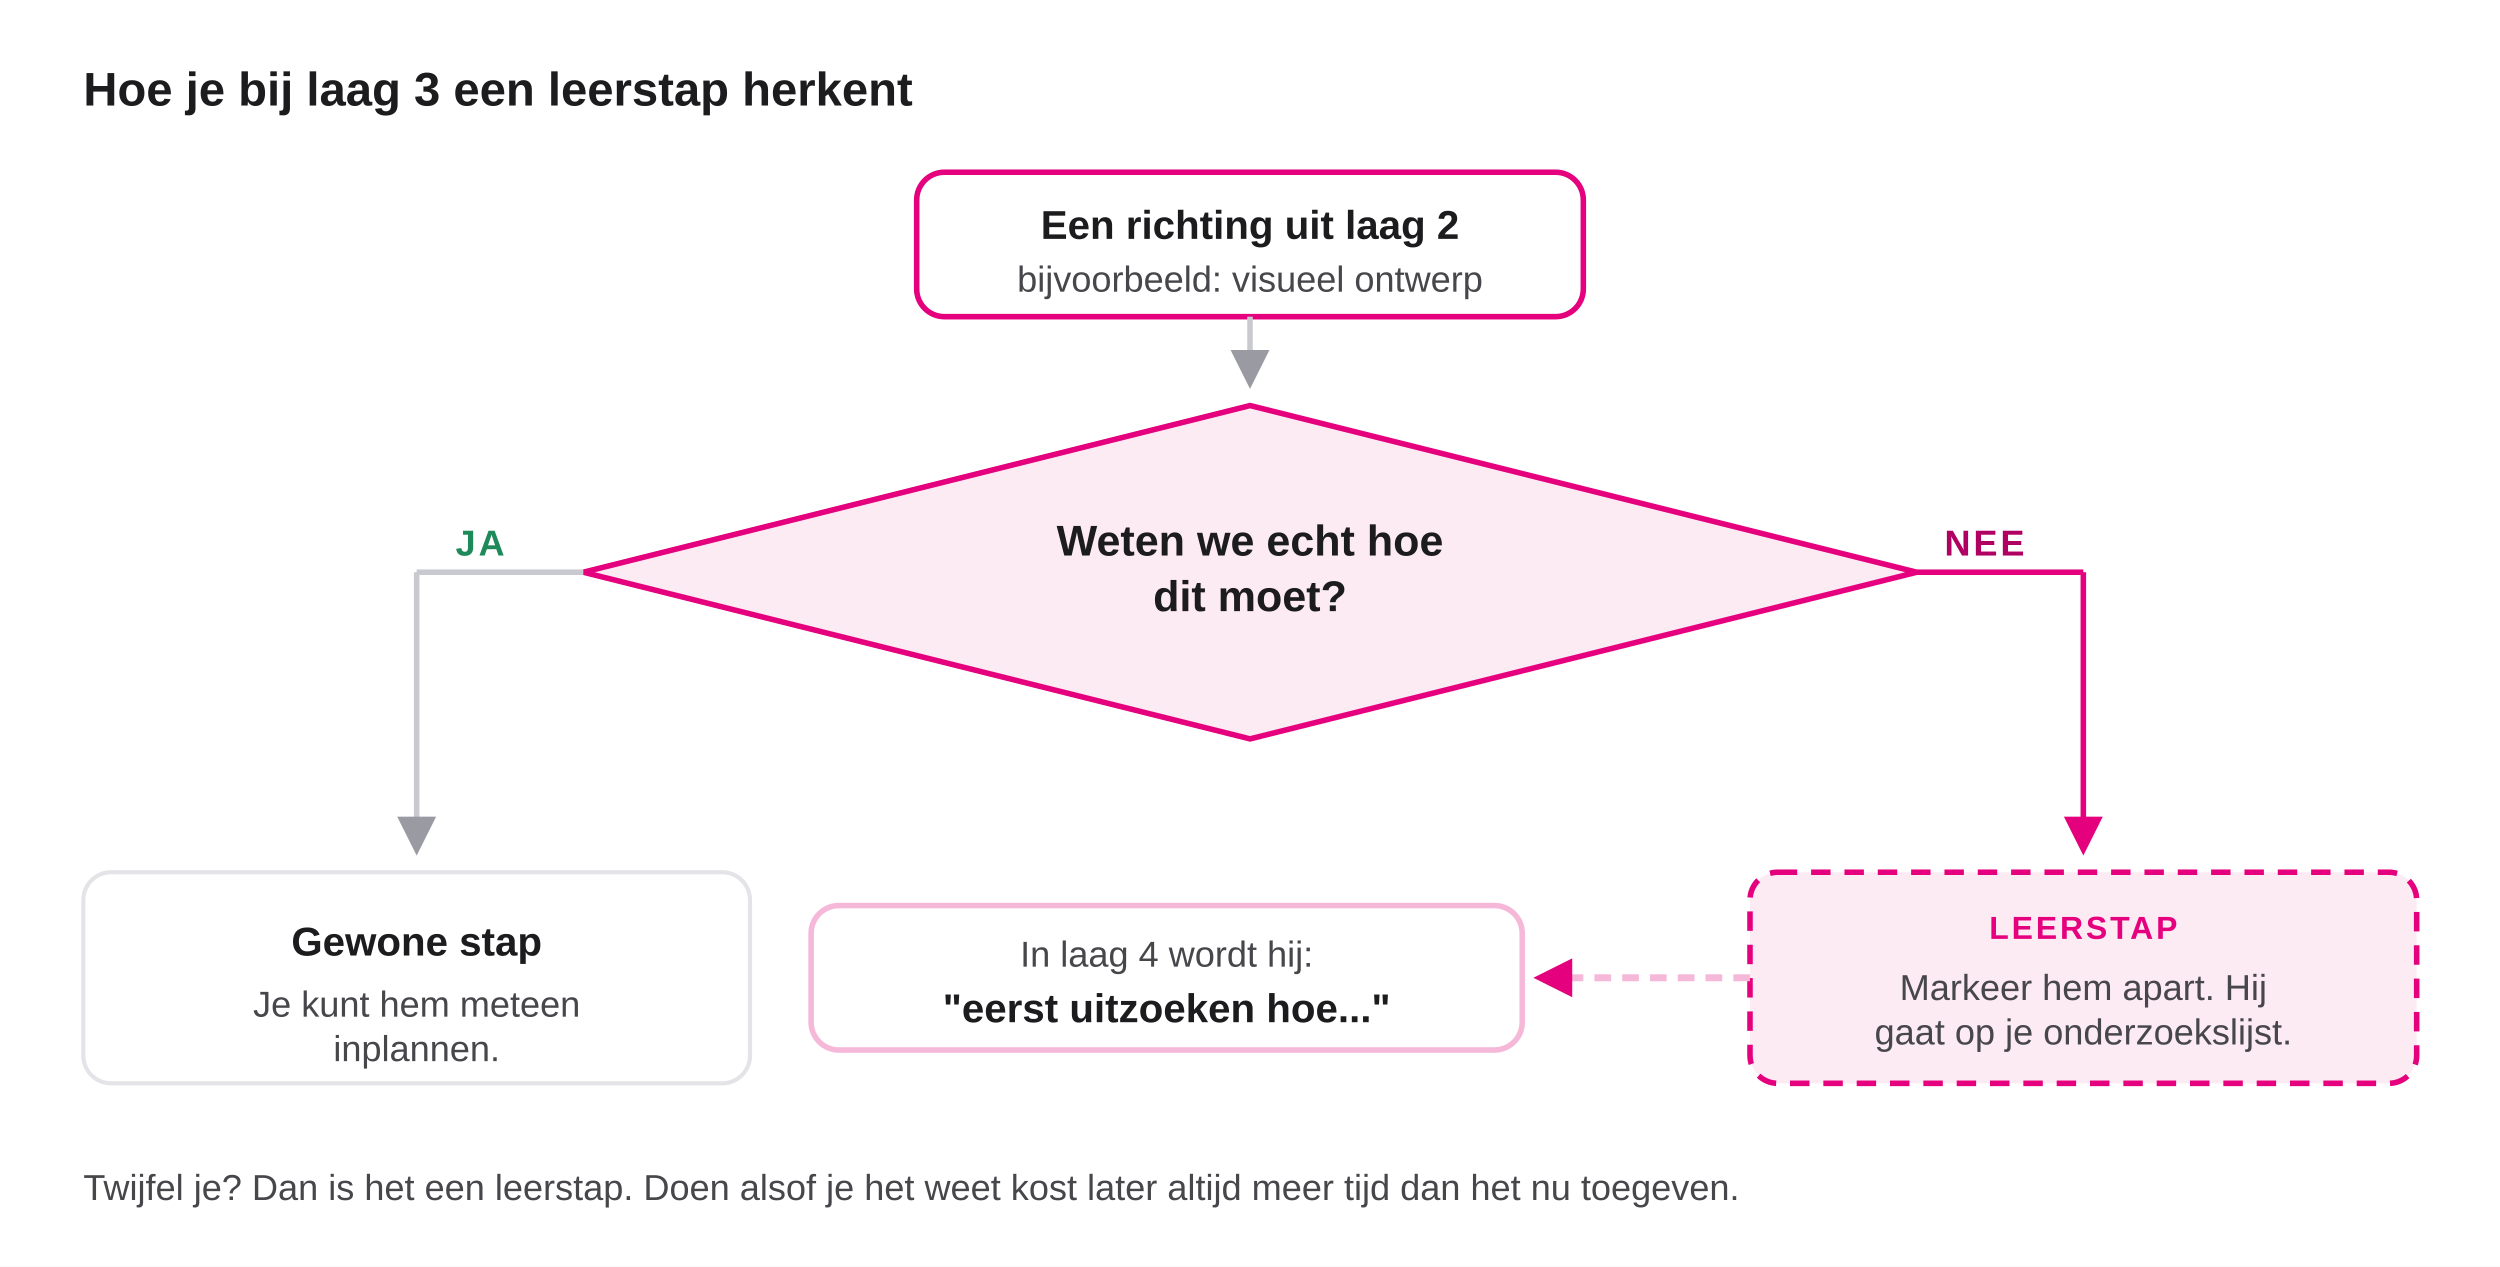
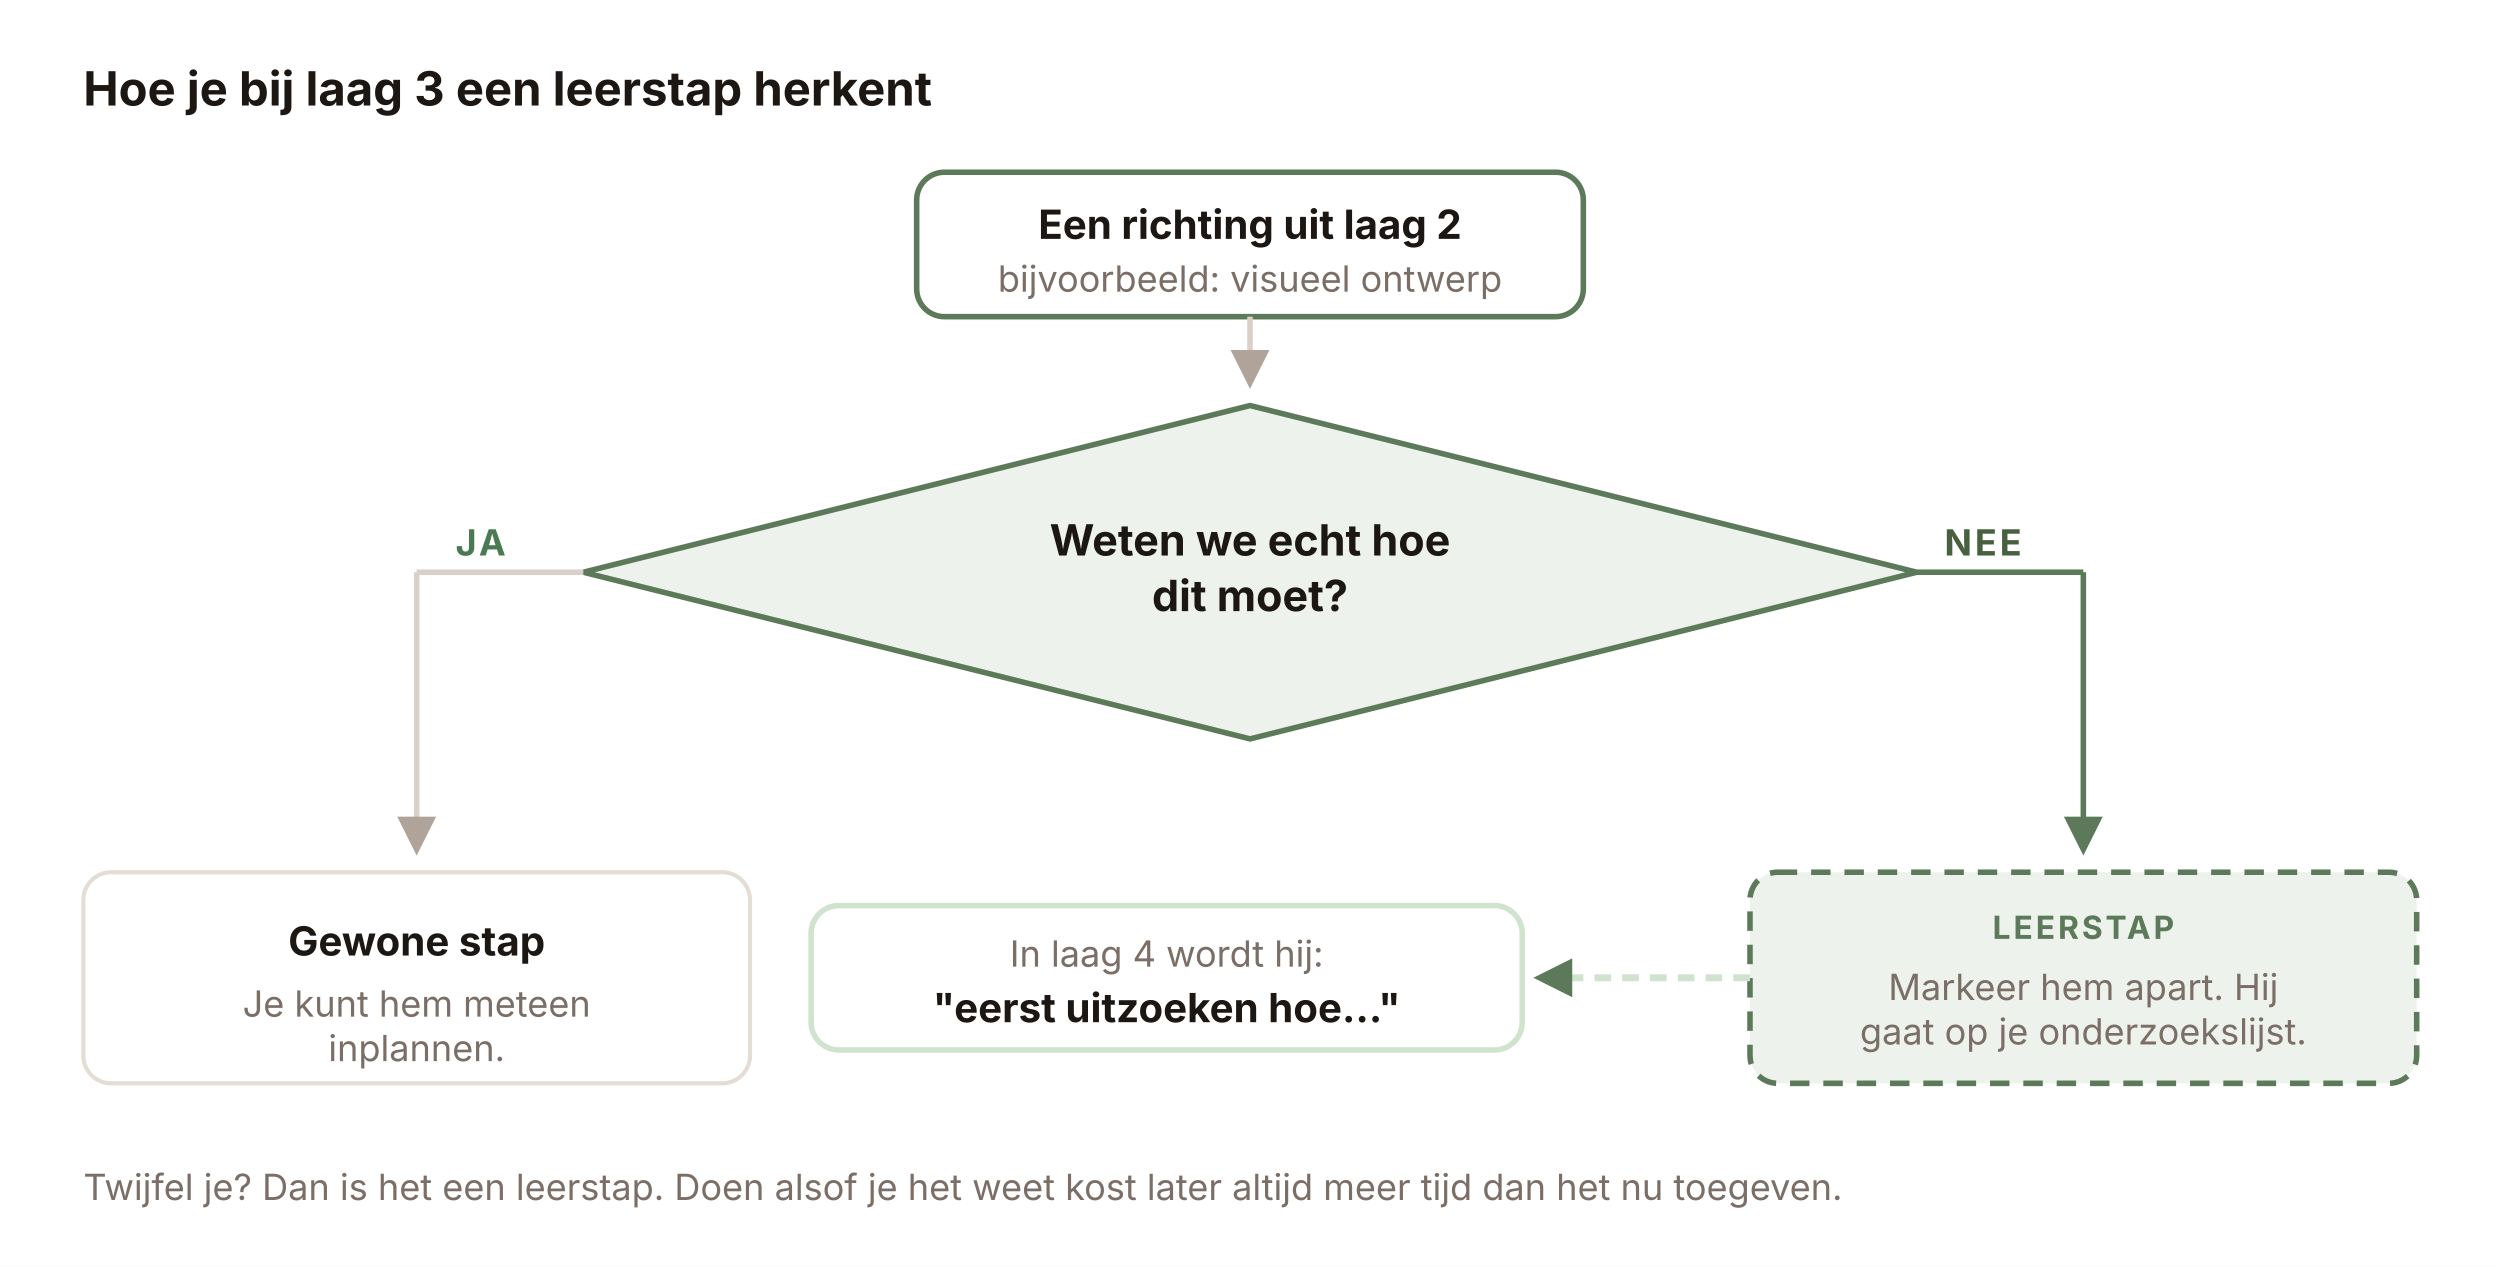
<svg xmlns="http://www.w3.org/2000/svg" viewBox="0 0 900 456" width="900" height="456" role="img" aria-labelledby="t4 d4">
  <style>
-   .t{font-family:Arial,Helvetica,sans-serif}
-   .kop{font-size:17px;font-weight:bold;fill:#1C1C1E}
-   .vraag{font-size:15.5px;font-weight:bold;fill:#1C1C1E}
-   .bx{font-size:14.5px;font-weight:bold;fill:#1C1C1E}
-   .kl{font-size:13px;fill:#46464B}
+   .t{font-family:Inter,-apple-system,'Segoe UI',Roboto,Helvetica,Arial,sans-serif}
+   .kop{font-size:17px;font-weight:bold;fill:#1C1713}
+   .vraag{font-size:15.5px;font-weight:bold;fill:#1C1713}
+   .bx{font-size:14.5px;font-weight:bold;fill:#1C1713}
+   .kl{font-size:13px;fill:#7A6E66}
  .tak{font-size:13px;font-weight:bold;letter-spacing:.08em}
-   .lab{font-size:11.5px;font-weight:bold;letter-spacing:.09em;fill:#E5007D}
+   .lab{font-size:11.5px;font-weight:bold;letter-spacing:.09em;fill:#5C7A5A}
</style>
  <rect width="900" height="456" fill="#FFFFFF" />
  <text class="t kop" x="30" y="38">Hoe je bij laag 3 een leerstap herkent</text>
  <g class="t">
-     <rect x="330" y="62" width="240" height="52" rx="10" fill="#FFFFFF" stroke="#E5007D" stroke-width="2" />
+     <rect x="330" y="62" width="240" height="52" rx="10" fill="#FFFFFF" stroke="#5C7A5A" stroke-width="2" />
    <text class="bx" x="450" y="86" text-anchor="middle">Een richting uit laag 2</text>
    <text class="kl" x="450" y="105" text-anchor="middle" font-size="12.5">bijvoorbeeld: visueel ontwerp</text>
-     <line x1="450" y1="114" x2="450" y2="132" stroke="#C9C9D0" stroke-width="2" />
-     <polygon points="450,140 443,126 457,126" fill="#9A9AA2" />
-     <polygon points="450,146 690,206 450,266 210,206" fill="#FDEBF4" stroke="#E5007D" stroke-width="2" />
+     <line x1="450" y1="114" x2="450" y2="132" stroke="#D9D0C8" stroke-width="2" />
+     <polygon points="450,140 443,126 457,126" fill="#B0A49A" />
+     <polygon points="450,146 690,206 450,266 210,206" fill="#EDF3EC" stroke="#5C7A5A" stroke-width="2" />
    <text class="vraag" x="450" y="200" text-anchor="middle">Weten we echt hoe</text>
    <text class="vraag" x="450" y="220" text-anchor="middle">dit moet?</text>
-     <line x1="210" y1="206" x2="150" y2="206" stroke="#C9C9D0" stroke-width="2" />
-     <line x1="150" y1="206" x2="150" y2="300" stroke="#C9C9D0" stroke-width="2" />
-     <polygon points="150,308 143,294 157,294" fill="#9A9AA2" />
-     <text class="t tak" x="164" y="200" fill="#1E8A5A">JA</text>
-     <line x1="690" y1="206" x2="750" y2="206" stroke="#E5007D" stroke-width="2" />
-     <line x1="750" y1="206" x2="750" y2="300" stroke="#E5007D" stroke-width="2" />
-     <polygon points="750,308 743,294 757,294" fill="#E5007D" />
-     <text class="t tak" x="700" y="200" fill="#B00061">NEE</text>
-     <rect x="30" y="314" width="240" height="76" rx="10" fill="#FFFFFF" stroke="#E4E4E8" stroke-width="1.5" />
+     <line x1="210" y1="206" x2="150" y2="206" stroke="#D9D0C8" stroke-width="2" />
+     <line x1="150" y1="206" x2="150" y2="300" stroke="#D9D0C8" stroke-width="2" />
+     <polygon points="150,308 143,294 157,294" fill="#B0A49A" />
+     <text class="t tak" x="164" y="200" fill="#4A7A52">JA</text>
+     <line x1="690" y1="206" x2="750" y2="206" stroke="#5C7A5A" stroke-width="2" />
+     <line x1="750" y1="206" x2="750" y2="300" stroke="#5C7A5A" stroke-width="2" />
+     <polygon points="750,308 743,294 757,294" fill="#5C7A5A" />
+     <text class="t tak" x="700" y="200" fill="#47613F">NEE</text>
+     <rect x="30" y="314" width="240" height="76" rx="10" fill="#FFFFFF" stroke="#E4DDD6" stroke-width="1.5" />
    <text class="bx" x="150" y="344" text-anchor="middle">Gewone stap</text>
    <text class="kl" x="150" y="366" text-anchor="middle">Je kunt hem meteen</text>
    <text class="kl" x="150" y="382" text-anchor="middle">inplannen.</text>
-     <rect x="630" y="314" width="240" height="76" rx="10" fill="#FDEBF4" stroke="#E5007D" stroke-width="2" stroke-dasharray="7 5" />
+     <rect x="630" y="314" width="240" height="76" rx="10" fill="#EDF3EC" stroke="#5C7A5A" stroke-width="2" stroke-dasharray="7 5" />
    <text class="lab" x="750" y="338" text-anchor="middle">LEERSTAP</text>
    <text class="kl" x="750" y="360" text-anchor="middle">Markeer hem apart. Hij</text>
    <text class="kl" x="750" y="376" text-anchor="middle">gaat op je onderzoekslijst.</text>
-     <line x1="630" y1="352" x2="560" y2="352" stroke="#F5B8D8" stroke-width="2.5" stroke-dasharray="6 4" />
-     <polygon points="552,352 566,345 566,359" fill="#E5007D" />
-     <rect x="292" y="326" width="256" height="52" rx="10" fill="#FFFFFF" stroke="#F5B8D8" stroke-width="2" />
+     <line x1="630" y1="352" x2="560" y2="352" stroke="#D0E3CF" stroke-width="2.5" stroke-dasharray="6 4" />
+     <polygon points="552,352 566,345 566,359" fill="#5C7A5A" />
+     <rect x="292" y="326" width="256" height="52" rx="10" fill="#FFFFFF" stroke="#D0E3CF" stroke-width="2" />
    <text class="kl" x="420" y="348" text-anchor="middle">In laag 4 wordt hij:</text>
    <text class="bx" x="420" y="368" text-anchor="middle" font-size="13.5">"eerst uitzoeken hoe..."</text>
  </g>
  <text class="t kl" x="30" y="432">Twijfel je? Dan is het een leerstap. Doen alsof je het weet kost later altijd meer tijd dan het nu toegeven.</text>
</svg>
